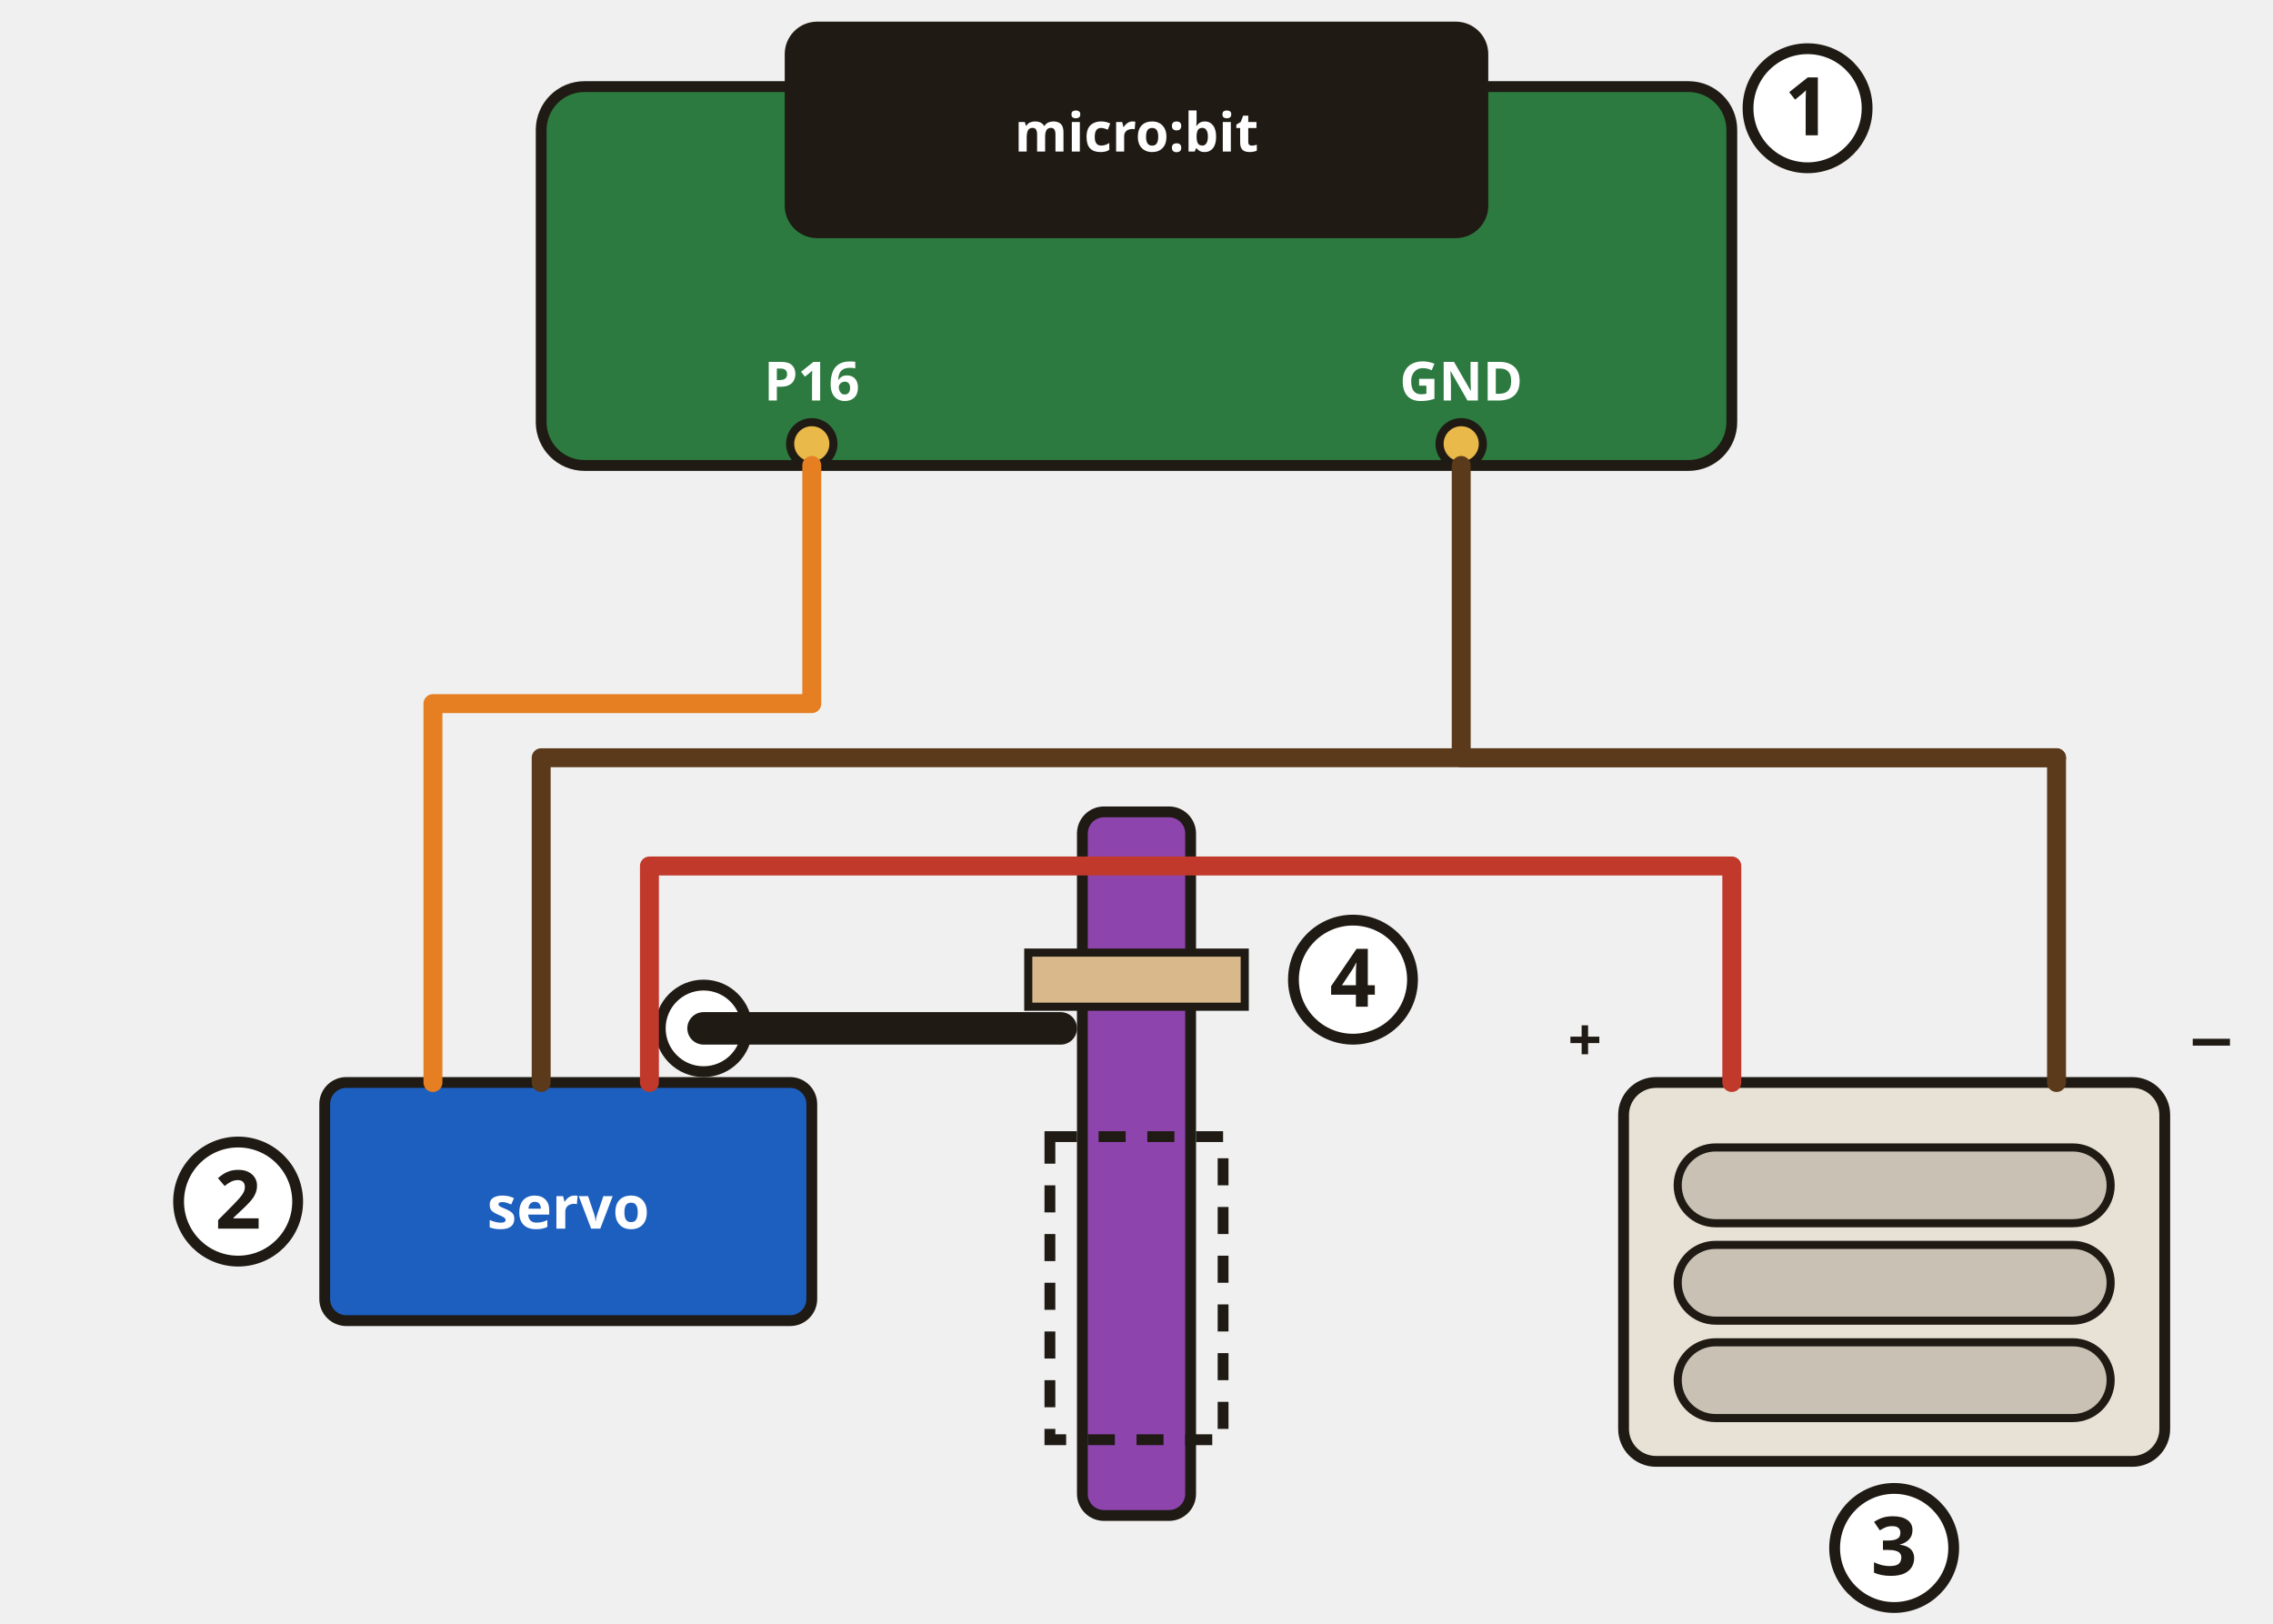
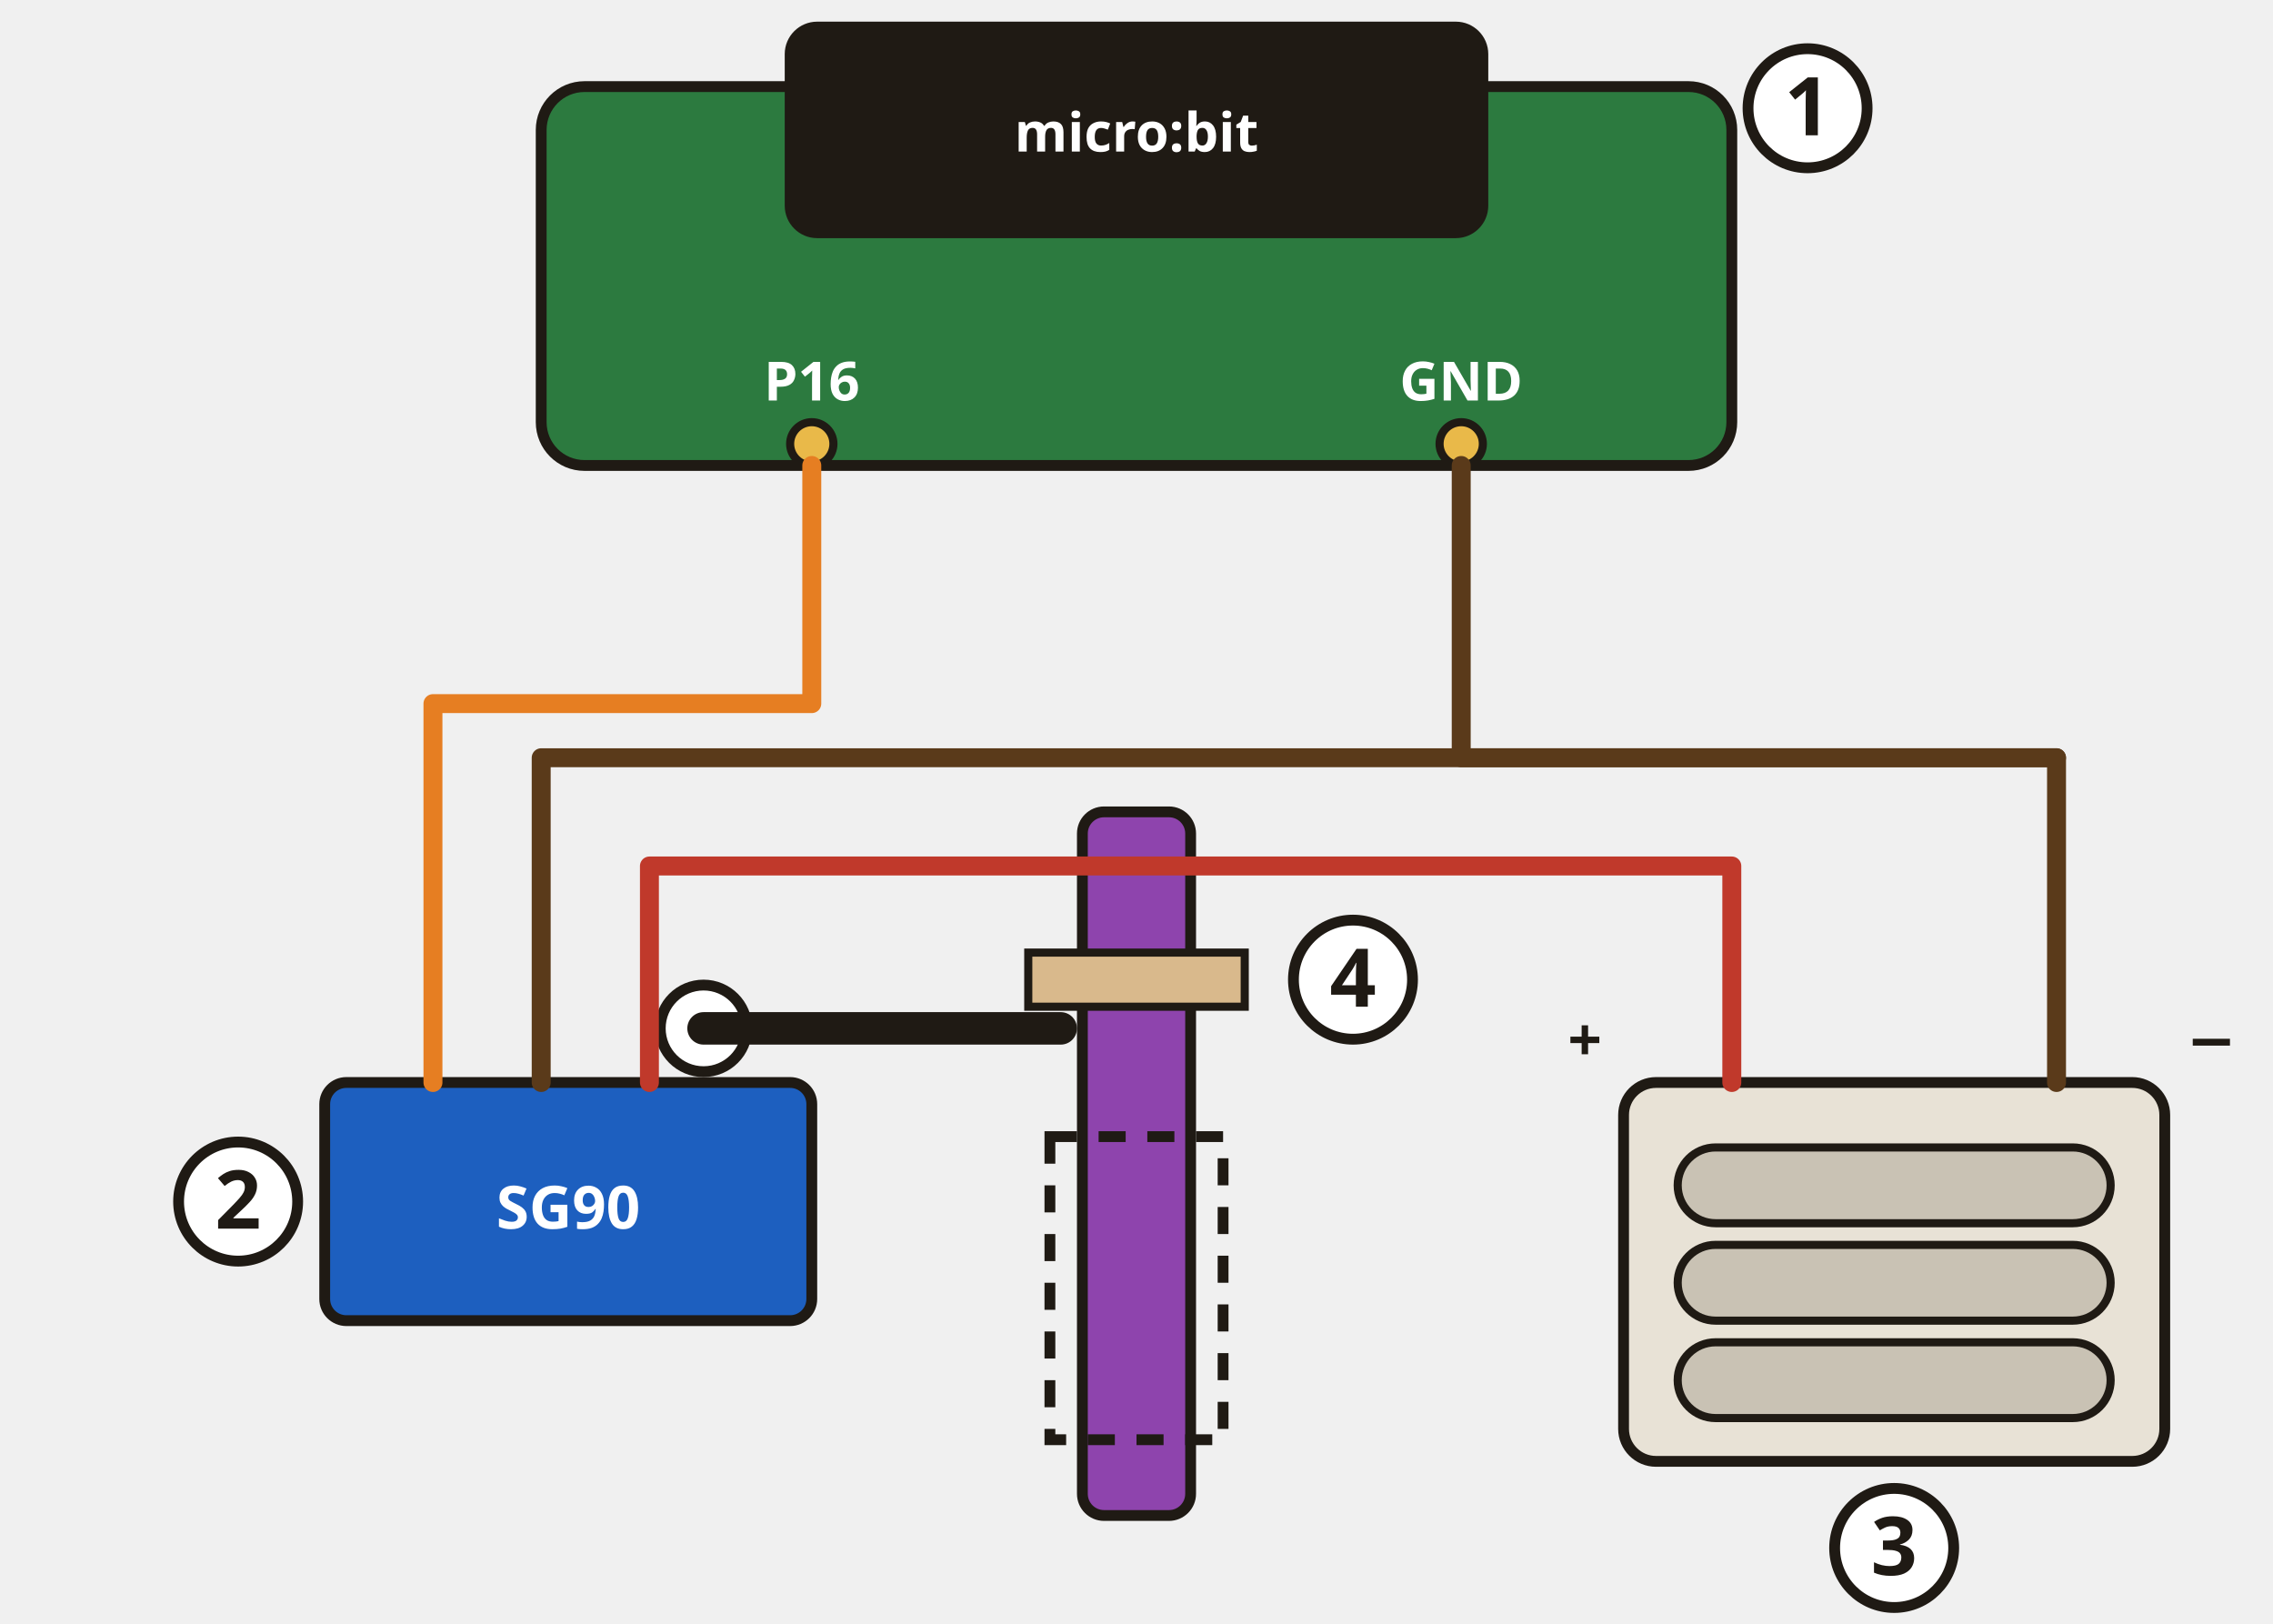
<svg xmlns="http://www.w3.org/2000/svg" viewBox="0 0 420 300" width="420" height="300" font-family="system-ui, sans-serif">
  <rect x="100" y="16" width="220" height="70" rx="8" fill="#2c7a3f" stroke="#1f1a14" stroke-width="2" />
  <rect x="145" y="4" width="130" height="40" rx="6" fill="#1f1a14" />
  <g font-size="10" font-weight="700" fill="#fff" text-anchor="middle">
    <text x="210" y="28">micro:bit</text>
    <text x="150" y="74">P16</text>
    <text x="270" y="74">GND</text>
  </g>
  <g fill="#e9b949" stroke="#1f1a14" stroke-width="1.5">
    <circle cx="150" cy="82" r="4" />
    <circle cx="270" cy="82" r="4" />
  </g>
  <rect x="300" y="200" width="100" height="70" rx="6" fill="#e8e2d6" stroke="#1f1a14" stroke-width="2" />
  <g fill="#c9c2b4" stroke="#1f1a14" stroke-width="1.5">
    <rect x="310" y="212" width="80" height="14" rx="7" />
    <rect x="310" y="230" width="80" height="14" rx="7" />
    <rect x="310" y="248" width="80" height="14" rx="7" />
  </g>
  <g font-size="11" font-weight="700" fill="#1f1a14" text-anchor="middle">
    <text x="296" y="196" text-anchor="end">+</text>
    <text x="404" y="196" text-anchor="start">−</text>
  </g>
  <rect x="60" y="200" width="90" height="44" rx="4" fill="#1d5fbf" stroke="#1f1a14" stroke-width="2" />
-   <text x="105" y="227" font-size="11" font-weight="700" fill="#fff" text-anchor="middle">servo</text>
+   <text x="105" y="227" font-size="11" font-weight="700" fill="#fff" text-anchor="middle">SG90</text>
  <circle cx="130" cy="190" r="8" fill="#fff" stroke="#1f1a14" stroke-width="2" />
  <path d="M130 190H196" stroke="#1f1a14" stroke-width="6" stroke-linecap="round" />
  <rect x="200" y="150" width="20" height="130" rx="4" fill="#8e44ad" stroke="#1f1a14" stroke-width="2" />
  <rect x="190" y="176" width="40" height="10" fill="#d9b98c" stroke="#1f1a14" stroke-width="1.5" />
  <rect x="194" y="210" width="32" height="56" fill="none" stroke="#1f1a14" stroke-width="2" stroke-dasharray="5 4" />
  <g fill="none" stroke-width="3.5" stroke-linecap="round" stroke-linejoin="round">
    <path d="M150 86V130H80V200" stroke="#e67e22" />
    <path d="M270 86V140H380V200" stroke="#5a3a1a" />
    <path d="M380 140H100V200" stroke="#5a3a1a" />
    <path d="M320 200V160H120V200" stroke="#c0392b" />
  </g>
  <g font-size="15" font-weight="700" text-anchor="middle" fill="#1f1a14">
    <circle cx="334" cy="20" r="11" fill="#fff" stroke="#1f1a14" stroke-width="2" />
    <text x="334" y="25">1</text>
    <circle cx="44" cy="222" r="11" fill="#fff" stroke="#1f1a14" stroke-width="2" />
    <text x="44" y="227">2</text>
    <circle cx="350" cy="286" r="11" fill="#fff" stroke="#1f1a14" stroke-width="2" />
    <text x="350" y="291">3</text>
    <circle cx="250" cy="181" r="11" fill="#fff" stroke="#1f1a14" stroke-width="2" />
    <text x="250" y="186">4</text>
  </g>
</svg>
